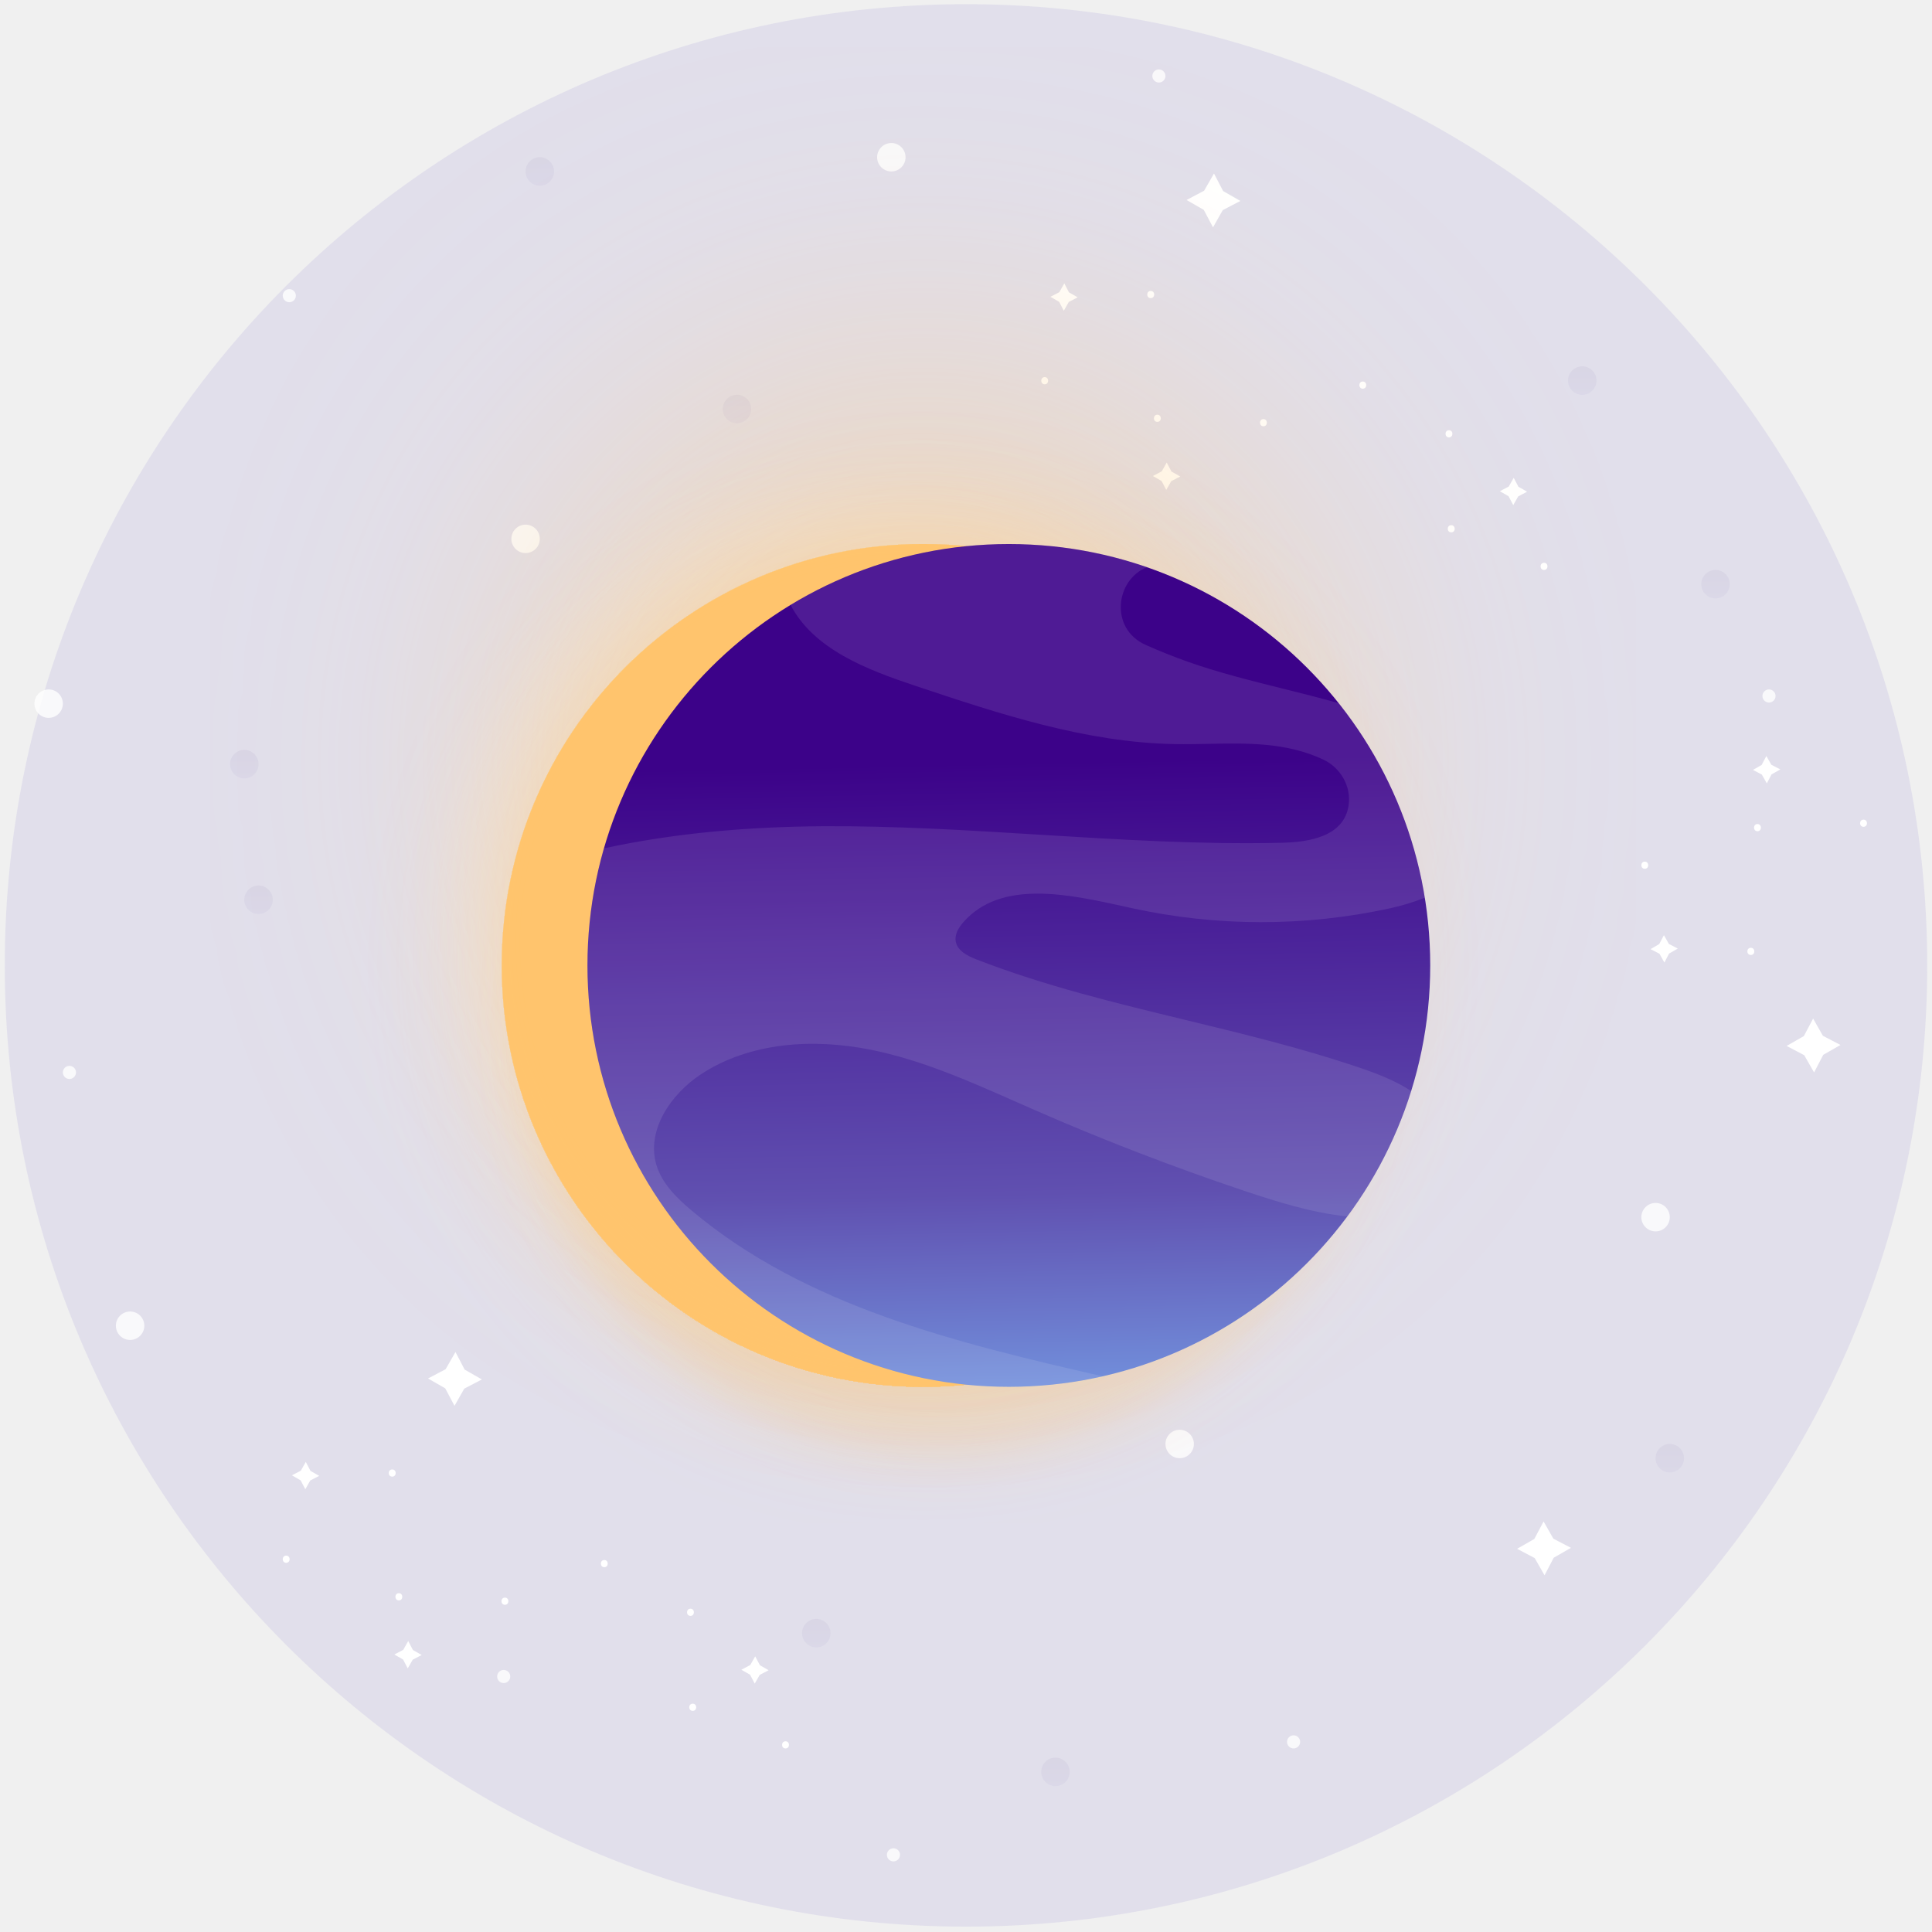
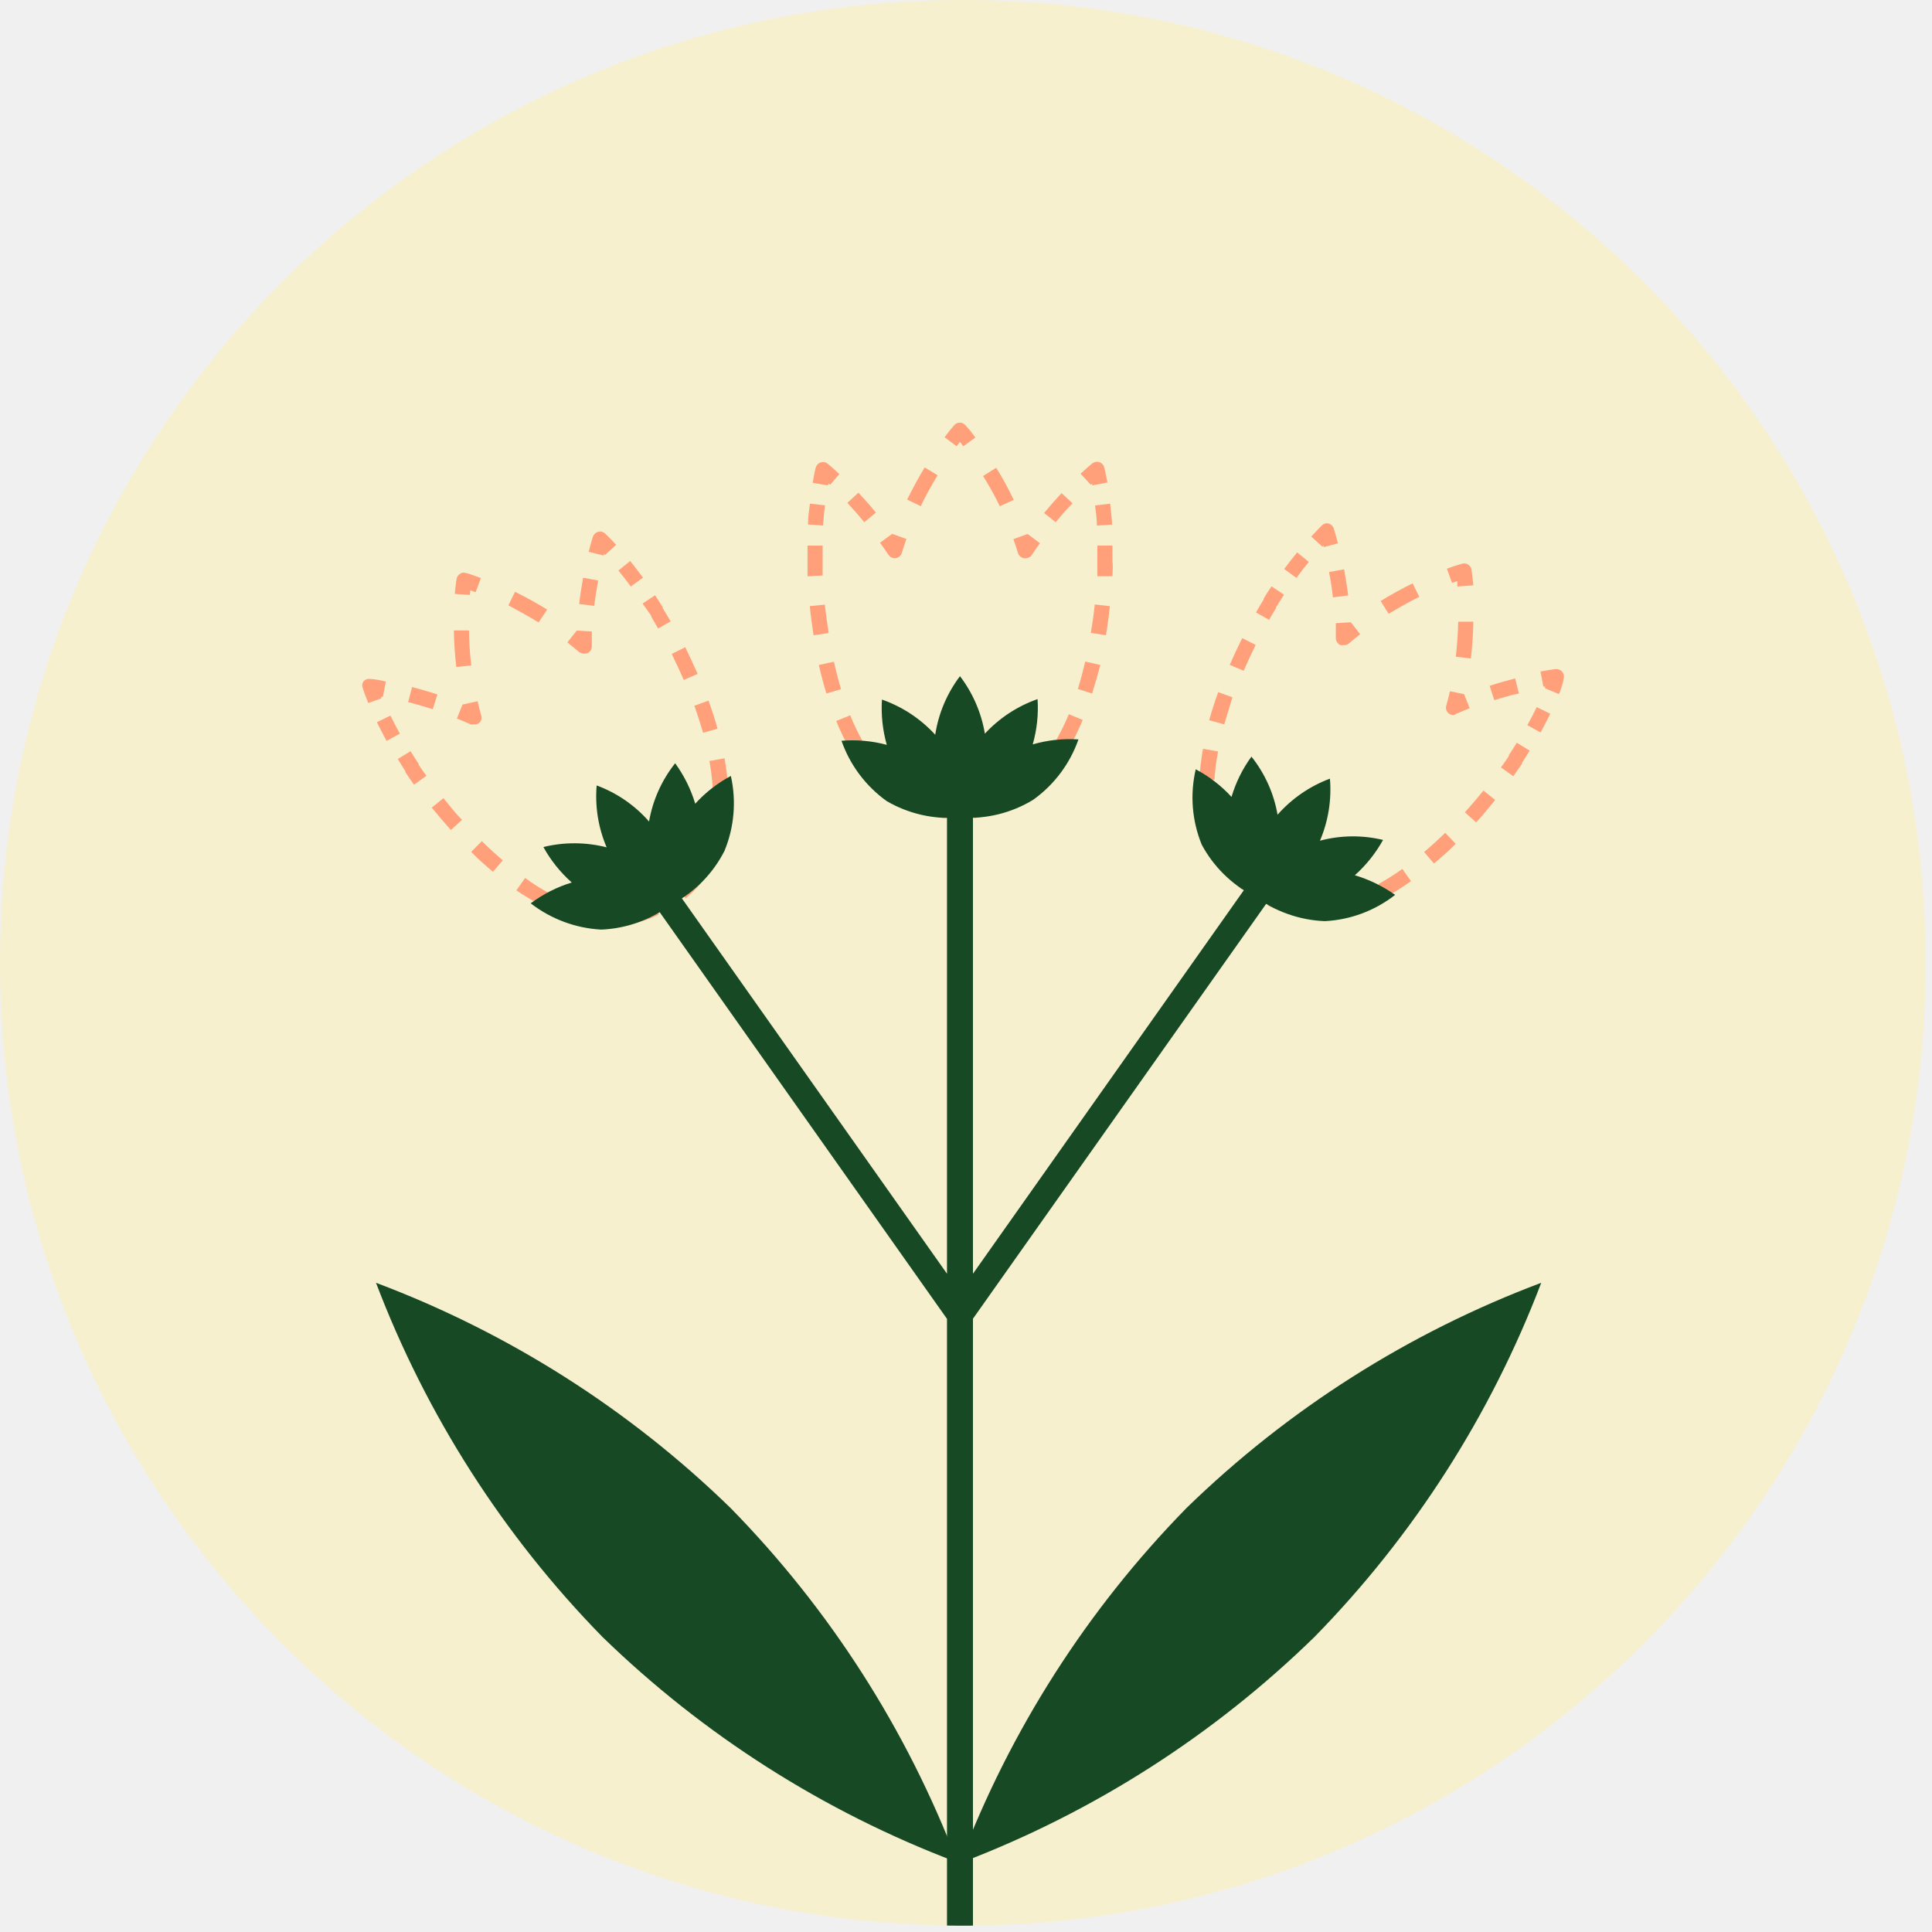
- <svg xmlns="http://www.w3.org/2000/svg" width="202" height="202" fill="none">
-   <circle cx="101" cy="100.939" r="100.502" fill="#BFB9DF" fill-opacity=".3" />
-   <path fill-rule="evenodd" clip-rule="evenodd" d="m162.45 162.865 1.8-1.03-1.84-.96-1.02-1.8-.97 1.83-1.8 1.03 1.84.97 1.03 1.8.96-1.84z" fill="#fff" />
-   <path d="M120.317 31.17c.48 0 .48-.75 0-.75-.49 0-.49.75 0 .75zm-11.09 9.01c.48 0 .48-.75 0-.75s-.48.75 0 .75zm22.87 4.39c.48 0 .48-.75 0-.75s-.48.75 0 .75zm-11.09-.46c.48 0 .48-.75 0-.75s-.48.75 0 .75zm30.73 11.55c.48 0 .48-.75 0-.75-.49 0-.49.75 0 .75zm-.24-9.93c.48 0 .48-.75 0-.75s-.48.75 0 .75zm-9.01-5.09c.48 0 .48-.75 0-.75s-.48.75 0 .75zm18.95 18.95c.48 0 .48-.75 0-.75s-.49.75 0 .75z" fill="#fff" />
-   <path fill-rule="evenodd" clip-rule="evenodd" d="m111.767 30.57.91.52-.93.48-.52.92-.49-.93-.91-.53.93-.48.52-.92.49.94zm46.99 20.32.91.52-.93.49-.52.91-.49-.93-.91-.52.93-.49.52-.91.49.93zm-36.28-1.59.92.52-.94.49-.52.91-.49-.93-.91-.52.93-.49.52-.92.49.94zm5.41-29.32 1.8 1.03-1.84.96-1.02 1.8-.97-1.83-1.8-1.03 1.84-.97 1.03-1.8.96 1.84z" fill="#fff" />
-   <path d="M183.061 99.097c.48 0 .48.75 0 .75-.49 0-.49-.75 0-.75zm-11.09-9.01c.48 0 .48.75 0 .75s-.48-.75 0-.75zm22.87-4.39c.48 0 .48.75 0 .75s-.48-.75 0-.75zm-11.09.46c.48 0 .48.75 0 .75s-.48-.75 0-.75z" fill="#fff" />
-   <path fill-rule="evenodd" clip-rule="evenodd" d="m174.511 99.697.91-.52-.93-.48-.52-.92-.49.93-.91.53.93.48.52.92.49-.94zm10.71-18.73.92-.52-.94-.49-.52-.91-.49.93-.91.52.93.49.52.92.49-.94zm5.41 29.32 1.8-1.03-1.84-.96-1.02-1.8-.97 1.83-1.8 1.03 1.84.97 1.03 1.8.96-1.84z" fill="#fff" />
-   <path d="M41.012 154.389c.48 0 .48-.75 0-.75-.49 0-.49.75 0 .75zm-11.09 9.009c.48 0 .48-.75 0-.75s-.48.75 0 .75zm22.87 4.39c.48 0 .48-.75 0-.75s-.48.75 0 .75zm-11.09-.46c.48 0 .48-.75 0-.75s-.48.75 0 .75zm30.73 11.55c.48 0 .48-.75 0-.75-.49 0-.49.75 0 .75zm-.24-9.93c.48 0 .48-.75 0-.75s-.48.75 0 .75zm-9.01-5.09c.48 0 .48-.75 0-.75s-.48.75 0 .75zm18.95 18.951c.48 0 .48-.75 0-.75s-.49.75 0 .75z" fill="#fff" />
-   <path fill-rule="evenodd" clip-rule="evenodd" d="m32.462 153.789.91.52-.93.48-.52.92-.49-.93-.91-.53.93-.48.52-.92.49.94zm46.99 20.32.91.52-.93.49-.52.91-.49-.93-.91-.52.93-.49.52-.91.49.93zm-36.28-1.591.92.52-.94.49-.52.91-.49-.93-.91-.52.93-.49.52-.92.49.94zm5.41-29.32 1.8 1.03-1.84.96-1.02 1.8-.97-1.83-1.8-1.03 1.84-.97 1.03-1.8.96 1.84z" fill="#fff" />
-   <circle cx="165.431" cy="39.791" r="1.487" fill="url(#a)" fill-opacity=".05" />
-   <circle cx="77.053" cy="42.764" r="1.487" fill="url(#b)" fill-opacity=".05" />
-   <circle cx="27.03" cy="94.074" r="1.487" fill="url(#c)" fill-opacity=".05" />
-   <circle cx="110.354" cy="185.258" r="1.487" fill="url(#d)" fill-opacity=".05" />
-   <circle cx="174.585" cy="152.462" r="1.487" fill="url(#e)" fill-opacity=".05" />
-   <circle cx="179.365" cy="61.078" r="1.487" fill="url(#f)" fill-opacity=".05" />
-   <circle cx="56.439" cy="17.927" r="1.487" fill="url(#g)" fill-opacity=".05" />
-   <circle cx="25.543" cy="79.895" r="1.487" fill="url(#h)" fill-opacity=".05" />
-   <circle cx="85.347" cy="170.755" r="1.487" fill="url(#i)" fill-opacity=".05" />
-   <circle opacity=".8" cx="93.194" cy="16.44" r="1.487" fill="#fff" />
-   <circle opacity=".8" cx="54.952" cy="56.34" r="1.487" fill="#fff" />
-   <circle opacity=".8" cx="13.603" cy="138.611" r="1.487" fill="#fff" />
-   <circle opacity=".8" cx="123.341" cy="150.974" r="1.487" fill="#fff" />
-   <circle opacity=".8" cx="5.086" cy="73.57" r="1.487" fill="#fff" />
-   <circle opacity=".8" cx="173.098" cy="127.261" r="1.487" fill="#fff" />
-   <circle opacity=".8" cx="52.664" cy="175.287" r=".686" fill="#fff" />
-   <circle opacity=".8" cx="135.251" cy="182.122" r=".686" fill="#fff" />
-   <circle opacity=".8" cx="184.957" cy="72.769" r=".686" fill="#fff" />
-   <circle opacity=".8" cx="121.168" cy="7.945" r=".686" fill="#fff" />
-   <circle opacity=".8" cx="30.248" cy="30.913" r=".686" fill="#fff" />
-   <circle opacity=".8" cx="127.588" cy="82.068" r=".686" fill="#fff" />
-   <circle opacity=".8" cx="7.259" cy="112.127" r=".686" fill="#fff" />
-   <circle opacity=".8" cx="93.415" cy="193.933" r=".686" fill="#fff" />
-   <g filter="url(#j)">
-     <circle cx="96.521" cy="100.939" r="44.058" fill="#FFC46D" />
+ <svg xmlns="http://www.w3.org/2000/svg" width="128" height="128" viewBox="0 0 128 128" fill="none">
+   <circle cx="63.791" cy="63.791" r="63.791" fill="#FFF19F" fill-opacity="0.4" />
+   <mask id="mask0_14_5126" style="mask-type:alpha" maskUnits="userSpaceOnUse" x="0" y="0" width="128" height="128">
+     <circle cx="63.791" cy="63.791" r="63.791" fill="#FFF19F" />
+   </mask>
+   <g mask="url(#mask0_14_5126)">
+     <path d="M78.601 99.918C72.039 106.622 66.933 114.609 63.601 123.378H63.751C72.474 120.047 80.421 114.962 87.101 108.438C93.662 101.735 98.771 93.752 102.111 84.988C93.328 88.289 85.323 93.372 78.601 99.918Z" fill="#164924" />
+     <path d="M48.411 99.918C41.691 93.373 33.69 88.29 24.911 84.988C28.243 93.757 33.349 101.743 39.911 108.448C46.601 114.949 54.55 120.013 63.271 123.328H63.411C60.072 114.576 54.966 106.607 48.411 99.918Z" fill="#164924" />
+     <path d="M84.531 58.968L83.121 57.968L64.461 84.388V49.448H62.741V84.388L44.081 57.968L42.671 58.968L62.741 87.378V128.488H64.461V87.368L84.531 58.968Z" fill="#164924" />
+     <path d="M73.701 38.178H72.701C72.701 37.858 72.701 37.548 72.701 37.268V37.148C72.701 36.808 72.701 36.488 72.701 36.148H73.701C73.701 36.448 73.701 36.768 73.701 37.098V37.168C73.741 37.488 73.721 37.818 73.701 38.178Z" fill="#FFA07A" />
+     <path d="M72.671 34.818C72.671 34.338 72.601 33.888 72.551 33.488L73.551 33.368C73.601 33.788 73.651 34.248 73.681 34.758L72.671 34.818Z" fill="#FFA07A" />
+     <path d="M72.361 32.158C72.361 32.158 72.361 32.078 72.361 32.038L72.271 32.118L71.591 31.388C72.071 30.938 72.361 30.708 72.361 30.708C72.427 30.654 72.506 30.618 72.589 30.603C72.673 30.587 72.759 30.592 72.841 30.618C72.918 30.646 72.988 30.692 73.044 30.753C73.1 30.814 73.14 30.888 73.161 30.968C73.161 30.968 73.251 31.338 73.371 31.968L72.361 32.158Z" fill="#FFA07A" />
+     <path d="M69.941 34.598L69.171 33.988C69.581 33.498 69.971 33.058 70.331 32.668L71.061 33.348C70.711 33.688 70.341 34.118 69.941 34.598Z" fill="#FFA07A" />
+     <path d="M67.921 36.988H67.851C67.756 36.973 67.668 36.933 67.596 36.871C67.523 36.809 67.469 36.728 67.441 36.638C67.351 36.328 67.251 36.018 67.141 35.718L68.081 35.378L68.901 35.988C68.711 36.248 68.521 36.518 68.341 36.798C68.29 36.86 68.226 36.91 68.153 36.943C68.08 36.976 68.001 36.991 67.921 36.988Z" fill="#FFA07A" />
+     <path d="M66.241 33.538C65.907 32.852 65.536 32.184 65.131 31.538L66.001 30.988C66.428 31.675 66.815 32.386 67.161 33.118L66.241 33.538Z" fill="#FFA07A" />
+     <path d="M63.821 29.568C63.741 29.458 63.671 29.358 63.601 29.278C63.531 29.358 63.461 29.458 63.381 29.568L62.581 28.968C62.783 28.687 63 28.416 63.231 28.158C63.276 28.108 63.332 28.068 63.394 28.041C63.456 28.014 63.523 28 63.591 28C63.658 28 63.725 28.014 63.787 28.041C63.849 28.068 63.905 28.108 63.951 28.158C64.192 28.419 64.416 28.696 64.621 28.988L63.821 29.568Z" fill="#FFA07A" />
+     <path d="M61.001 33.538L60.101 33.098C60.451 32.388 60.841 31.668 61.261 30.968L62.121 31.488C61.712 32.151 61.339 32.836 61.001 33.538Z" fill="#FFA07A" />
+     <path d="M59.281 36.988C59.2 36.988 59.12 36.968 59.048 36.929C58.976 36.891 58.916 36.835 58.871 36.768C58.684 36.488 58.494 36.218 58.301 35.958L59.111 35.368L60.051 35.708C59.951 36.008 59.841 36.318 59.751 36.628C59.724 36.718 59.672 36.798 59.601 36.86C59.53 36.922 59.444 36.963 59.351 36.978L59.281 36.988Z" fill="#FFA07A" />
+     <path d="M57.261 34.598C56.871 34.118 56.491 33.698 56.141 33.318L56.871 32.638C57.231 33.028 57.631 33.468 58.031 33.958L57.261 34.598Z" fill="#FFA07A" />
+     <path d="M54.841 32.158L53.841 31.988C53.951 31.338 54.041 30.988 54.041 30.988C54.063 30.907 54.105 30.833 54.163 30.772C54.22 30.711 54.291 30.665 54.371 30.638C54.45 30.612 54.535 30.607 54.617 30.623C54.699 30.638 54.776 30.674 54.841 30.728C54.841 30.728 55.131 30.958 55.611 31.408L55.001 32.118L54.911 32.038C54.911 32.038 54.851 32.118 54.841 32.158Z" fill="#FFA07A" />
+     <path d="M54.531 34.818L53.531 34.748C53.531 34.248 53.611 33.748 53.661 33.368L54.661 33.478C54.601 33.878 54.561 34.328 54.531 34.818Z" fill="#FFA07A" />
+     <path d="M53.501 38.178C53.501 37.818 53.501 37.488 53.501 37.178V37.098C53.501 36.768 53.501 36.448 53.501 36.148H54.501C54.501 36.468 54.501 36.788 54.501 37.148C54.501 37.148 54.501 37.198 54.501 37.218C54.501 37.498 54.501 37.808 54.501 38.128L53.501 38.178Z" fill="#FFA07A" />
+     <path d="M64.561 54.198L64.451 53.198C65.036 53.131 65.609 52.979 66.151 52.748L66.551 53.668C65.915 53.936 65.245 54.114 64.561 54.198ZM62.561 54.198C61.873 54.112 61.2 53.934 60.561 53.668L60.951 52.748C61.497 52.976 62.073 53.127 62.661 53.198L62.561 54.198ZM68.331 52.628L67.701 51.848C68.179 51.465 68.615 51.033 69.001 50.558L69.771 51.178C69.333 51.708 68.84 52.191 68.301 52.618L68.331 52.628ZM58.831 52.628C58.306 52.205 57.83 51.725 57.411 51.198L58.191 50.568C58.565 51.04 58.991 51.469 59.461 51.848L58.831 52.628ZM70.831 49.548L70.001 48.988C70.304 48.448 70.575 47.89 70.811 47.318L71.731 47.698C71.476 48.324 71.179 48.932 70.841 49.518L70.831 49.548ZM56.251 49.548C55.932 48.972 55.648 48.377 55.401 47.768L56.331 47.388C56.559 47.965 56.826 48.526 57.131 49.068L56.251 49.548ZM72.361 45.948L71.411 45.648C71.591 45.068 71.751 44.458 71.901 43.828L72.901 44.058C72.734 44.678 72.557 45.291 72.371 45.898L72.361 45.948ZM54.751 45.948C54.571 45.358 54.401 44.718 54.251 44.058L55.251 43.838C55.391 44.478 55.551 45.088 55.721 45.658L54.751 45.948ZM73.271 42.088L72.271 41.928C72.381 41.278 72.471 40.658 72.531 40.048L73.531 40.158C73.471 40.778 73.381 41.428 73.271 42.088ZM53.901 42.088C53.801 41.428 53.711 40.778 53.651 40.158L54.651 40.058C54.711 40.658 54.801 41.288 54.901 41.938L53.901 42.088Z" fill="#FFA07A" />
+     <path d="M68.421 49.318C68.699 48.343 68.807 47.328 68.741 46.318C67.408 46.785 66.21 47.571 65.251 48.608C65.017 47.223 64.451 45.915 63.601 44.798C62.741 45.935 62.177 47.268 61.961 48.678C60.994 47.622 59.782 46.821 58.431 46.348C58.368 47.358 58.476 48.373 58.751 49.348C57.774 49.086 56.759 48.995 55.751 49.078C56.315 50.688 57.362 52.085 58.751 53.078C60.19 53.915 61.85 54.295 63.511 54.168H63.661C65.341 54.277 67.014 53.865 68.451 52.988C69.839 51.995 70.887 50.598 71.451 48.988C70.429 48.921 69.404 49.033 68.421 49.318Z" fill="#164924" />
+     <path d="M103.281 45.988L102.361 45.598C102.365 45.561 102.365 45.524 102.361 45.488H102.251L102.061 44.488C102.711 44.368 103.061 44.328 103.061 44.328C103.143 44.32 103.226 44.332 103.303 44.363C103.38 44.395 103.448 44.444 103.501 44.508C103.554 44.572 103.59 44.649 103.606 44.731C103.621 44.813 103.616 44.898 103.591 44.978C103.591 44.978 103.541 45.408 103.281 45.988Z" fill="#FFA07A" />
+     <path d="M99.001 46.388L98.691 45.438C99.301 45.238 99.871 45.078 100.381 44.948L100.631 45.948C100.141 46.038 99.601 46.198 99.001 46.388Z" fill="#FFA07A" />
+     <path d="M96.301 47.378C96.18 47.379 96.062 47.336 95.971 47.258C95.897 47.195 95.844 47.113 95.817 47.02C95.791 46.928 95.792 46.829 95.821 46.738C95.911 46.428 95.991 46.108 96.061 45.798L97.001 45.988L97.371 46.918L96.461 47.298C96.413 47.334 96.359 47.361 96.301 47.378Z" fill="#FFA07A" />
+     <path d="M97.451 43.628L96.451 43.508C96.541 42.738 96.591 41.958 96.611 41.188H97.611C97.601 41.988 97.541 42.828 97.451 43.628Z" fill="#FFA07A" />
+     <path d="M96.551 38.858C96.551 38.728 96.551 38.598 96.551 38.498L96.201 38.618L95.861 37.678C96.471 37.448 96.861 37.348 96.861 37.348C96.935 37.325 97.014 37.321 97.09 37.334C97.167 37.348 97.239 37.38 97.301 37.428C97.363 37.474 97.414 37.534 97.449 37.603C97.484 37.673 97.501 37.75 97.501 37.828C97.501 37.828 97.561 38.228 97.611 38.778L96.551 38.858Z" fill="#FFA07A" />
+     <path d="M92.001 40.668L91.471 39.818C92.151 39.398 92.861 39.008 93.591 38.648L94.031 39.538C93.341 39.888 92.661 40.268 92.001 40.668Z" fill="#FFA07A" />
+     <path d="M89.001 42.738C88.935 42.753 88.867 42.753 88.801 42.738C88.714 42.697 88.641 42.634 88.588 42.555C88.535 42.475 88.505 42.383 88.501 42.288C88.501 41.958 88.501 41.628 88.501 41.288L89.501 41.228L90.111 42.018C89.861 42.218 89.611 42.418 89.361 42.638C89.258 42.716 89.129 42.752 89.001 42.738Z" fill="#FFA07A" />
+     <path d="M88.311 39.578C88.241 38.958 88.151 38.398 88.051 37.898L89.051 37.718C89.141 38.238 89.241 38.818 89.321 39.448L88.311 39.578Z" fill="#FFA07A" />
+     <path d="M87.691 36.248V36.128L87.611 36.218L86.871 35.548C87.321 35.058 87.591 34.798 87.591 34.798C87.644 34.746 87.709 34.708 87.781 34.687C87.852 34.666 87.928 34.663 88.001 34.678C88.082 34.697 88.158 34.737 88.221 34.792C88.284 34.848 88.332 34.919 88.361 34.998C88.361 34.998 88.481 35.358 88.641 35.998L87.691 36.248Z" fill="#FFA07A" />
+     <path d="M85.891 38.288L85.081 37.698C85.381 37.288 85.671 36.928 85.941 36.598L86.711 37.228C86.451 37.548 86.181 37.898 85.891 38.288Z" fill="#FFA07A" />
+     <path d="M84.081 41.068L83.211 40.578C83.391 40.268 83.561 39.968 83.731 39.698V39.638C83.901 39.358 84.071 39.098 84.241 38.848L85.071 39.398L84.541 40.228C84.544 40.248 84.544 40.268 84.541 40.288C84.391 40.528 84.241 40.788 84.081 41.068Z" fill="#FFA07A" />
+     <path d="M88.001 60.698L87.891 59.698C88.49 59.628 89.08 59.494 89.651 59.298L89.971 60.298C89.33 60.499 88.669 60.633 88.001 60.698ZM85.951 60.648C85.273 60.52 84.616 60.298 84.001 59.988L84.431 59.088C84.967 59.344 85.535 59.525 86.121 59.628L85.951 60.648ZM91.801 59.448L91.331 58.568C91.876 58.265 92.404 57.931 92.911 57.568L93.481 58.378C92.933 58.773 92.358 59.131 91.761 59.448H91.801ZM82.281 58.928C81.749 58.492 81.281 57.983 80.891 57.418L81.721 56.848C82.056 57.34 82.46 57.781 82.921 58.158L82.281 58.928ZM95.001 57.208L94.351 56.448C94.811 56.058 95.281 55.628 95.751 55.178L96.441 55.898C96.001 56.368 95.481 56.808 95.001 57.208ZM79.941 55.588C79.721 54.94 79.577 54.269 79.511 53.588L80.511 53.478C80.576 54.076 80.704 54.666 80.891 55.238L79.941 55.588ZM97.801 54.488L97.051 53.818C97.491 53.331 97.901 52.851 98.281 52.378L99.061 52.998C98.671 53.488 98.251 53.988 97.801 54.488ZM80.461 51.658L79.461 51.608C79.504 50.937 79.584 50.269 79.701 49.608L80.701 49.788C80.579 50.405 80.499 51.03 80.461 51.658ZM81.111 47.988L80.111 47.718C80.281 47.108 80.481 46.478 80.711 45.858L81.651 46.198C81.471 46.808 81.281 47.418 81.111 47.988ZM82.391 44.438L81.471 44.048C81.741 43.428 82.021 42.838 82.301 42.278L83.191 42.728C82.921 43.278 82.651 43.858 82.391 44.448V44.438Z" fill="#FFA07A" />
+     <path d="M100.261 51.428L99.441 50.848C99.631 50.588 99.801 50.338 99.961 50.098V50.038C100.151 49.758 100.321 49.478 100.491 49.208L101.341 49.728C101.181 49.998 101.021 50.258 100.841 50.538V50.598C100.661 50.858 100.461 51.138 100.261 51.428Z" fill="#FFA07A" />
+     <path d="M102.071 48.528L101.191 48.048C101.431 47.618 101.631 47.218 101.811 46.848L102.711 47.288C102.521 47.668 102.311 48.078 102.071 48.528Z" fill="#FFA07A" />
+     <path d="M89.761 57.988C90.51 57.318 91.142 56.527 91.631 55.648C90.255 55.317 88.818 55.334 87.451 55.698C88.003 54.402 88.229 52.991 88.111 51.588C86.775 52.087 85.583 52.908 84.641 53.978C84.398 52.569 83.802 51.245 82.911 50.128C82.322 50.936 81.876 51.839 81.591 52.798C80.912 52.056 80.11 51.437 79.221 50.968C78.831 52.635 78.971 54.383 79.621 55.968C80.391 57.397 81.567 58.566 83.001 59.328L83.081 59.378H83.131C84.473 60.388 86.092 60.963 87.771 61.028C89.466 60.943 91.094 60.335 92.431 59.288C91.618 58.712 90.716 58.272 89.761 57.988Z" fill="#164924" />
+     <path d="M43.601 41.638L43.141 40.848V40.788L42.571 39.988L43.401 39.438L43.911 40.228C43.914 40.251 43.914 40.274 43.911 40.298C44.081 40.568 44.251 40.858 44.431 41.168L43.601 41.638Z" fill="#FFA07A" />
+     <path d="M41.791 38.858C41.511 38.468 41.231 38.118 40.971 37.798L41.751 37.168C42.011 37.498 42.301 37.858 42.601 38.268L41.791 38.858Z" fill="#FFA07A" />
+     <path d="M40.001 36.808L39.001 36.558C39.161 35.928 39.281 35.558 39.281 35.558C39.311 35.478 39.359 35.407 39.421 35.35C39.484 35.292 39.559 35.251 39.641 35.228C39.722 35.208 39.807 35.21 39.888 35.233C39.968 35.255 40.041 35.298 40.101 35.358C40.101 35.358 40.381 35.608 40.821 36.098L40.081 36.768L40.001 36.698V36.808Z" fill="#FFA07A" />
+     <path d="M39.371 40.138L38.371 40.018C38.441 39.378 38.541 38.798 38.631 38.278L39.631 38.458C39.531 38.988 39.441 39.528 39.371 40.138Z" fill="#FFA07A" />
+     <path d="M38.671 43.298C38.55 43.297 38.433 43.255 38.341 43.178L37.591 42.558L38.211 41.778L39.211 41.838C39.211 42.148 39.211 42.478 39.211 42.838C39.208 42.932 39.179 43.024 39.126 43.102C39.072 43.18 38.998 43.241 38.911 43.278C38.834 43.306 38.751 43.313 38.671 43.298Z" fill="#FFA07A" />
+     <path d="M35.681 41.238C35.031 40.838 34.341 40.458 33.681 40.108L34.121 39.208C34.85 39.565 35.561 39.959 36.251 40.388L35.681 41.238Z" fill="#FFA07A" />
+     <path d="M31.131 39.418L30.131 39.348C30.191 38.688 30.251 38.348 30.251 38.348C30.261 38.285 30.285 38.225 30.319 38.172C30.353 38.119 30.398 38.073 30.451 38.038C30.671 37.878 30.741 37.878 31.861 38.298L31.511 39.238L31.161 39.108C31.154 39.188 31.144 39.291 31.131 39.418Z" fill="#FFA07A" />
+     <path d="M30.231 44.188C30.137 43.384 30.083 42.576 30.071 41.768H31.071C31.08 42.543 31.13 43.317 31.221 44.088L30.231 44.188Z" fill="#FFA07A" />
+     <path d="M31.381 47.988C31.314 47.997 31.247 47.997 31.181 47.988C30.871 47.848 30.571 47.728 30.271 47.608L30.641 46.678L31.641 46.458C31.711 46.768 31.791 47.078 31.881 47.398C31.91 47.488 31.912 47.585 31.885 47.676C31.858 47.767 31.804 47.848 31.731 47.908C31.681 47.944 31.624 47.969 31.564 47.983C31.504 47.997 31.442 47.998 31.381 47.988Z" fill="#FFA07A" />
+     <path d="M28.671 46.988C28.091 46.798 27.541 46.648 27.041 46.518L27.301 45.518C27.811 45.648 28.381 45.818 28.981 46.008L28.671 46.988Z" fill="#FFA07A" />
+     <path d="M24.401 46.578C24.26 46.251 24.137 45.917 24.031 45.578C24.001 45.499 23.993 45.414 24.007 45.332C24.021 45.249 24.057 45.172 24.111 45.108C24.17 45.053 24.242 45.013 24.321 44.992C24.399 44.971 24.482 44.97 24.561 44.988C24.561 44.988 24.931 44.988 25.561 45.158L25.371 46.158H25.261C25.261 46.158 25.261 46.228 25.261 46.268L24.401 46.578Z" fill="#FFA07A" />
+     <path d="M25.611 49.088C25.371 48.648 25.161 48.228 24.971 47.848L25.871 47.408C26.051 47.778 26.251 48.178 26.491 48.608L25.611 49.088Z" fill="#FFA07A" />
+     <path d="M27.431 51.988C27.221 51.698 27.021 51.418 26.851 51.148V51.088L26.351 50.288L27.201 49.768C27.371 50.038 27.541 50.318 27.731 50.598V50.658C27.891 50.898 28.061 51.148 28.251 51.398L27.431 51.988Z" fill="#FFA07A" />
+     <path d="M39.691 61.268C39.01 61.184 38.339 61.03 37.691 60.808L38.021 59.868C38.591 60.065 39.181 60.199 39.781 60.268L39.691 61.268ZM41.691 61.218L41.531 60.218C42.116 60.12 42.685 59.942 43.221 59.688L43.651 60.588C43.048 60.888 42.404 61.101 41.741 61.218H41.691ZM35.891 59.988C35.31 59.69 34.749 59.356 34.211 58.988L34.791 58.168C35.293 58.538 35.821 58.872 36.371 59.168L35.891 59.988ZM45.421 59.508L44.781 58.738C45.242 58.36 45.653 57.923 46.001 57.438L46.821 58.008C46.427 58.574 45.956 59.082 45.421 59.518V59.508ZM32.661 57.758C32.181 57.358 31.661 56.908 31.221 56.438L31.921 55.728C32.381 56.178 32.851 56.608 33.311 56.998L32.661 57.758ZM47.731 56.178L46.791 55.858C46.986 55.284 47.117 54.69 47.181 54.088L48.181 54.208C48.106 54.879 47.955 55.54 47.731 56.178ZM29.871 54.988C29.421 54.488 29.001 53.988 28.601 53.508L29.381 52.878C29.761 53.348 30.171 53.878 30.611 54.318L29.871 54.988ZM47.221 52.218C47.182 51.614 47.108 51.013 47.001 50.418L48.001 50.238C48.123 50.898 48.203 51.566 48.241 52.238L47.221 52.218ZM46.581 48.548C46.411 47.968 46.221 47.368 46.001 46.758L46.941 46.418C47.171 47.048 47.371 47.678 47.541 48.278L46.581 48.548ZM45.301 45.048C45.041 44.448 44.771 43.868 44.501 43.328L45.401 42.878C45.671 43.438 45.951 44.038 46.221 44.648L45.301 45.048Z" fill="#FFA07A" />
+     <path d="M48.421 51.408C47.535 51.882 46.736 52.504 46.061 53.248C45.771 52.286 45.322 51.38 44.731 50.568C43.84 51.689 43.245 53.016 43.001 54.428C42.062 53.354 40.869 52.532 39.531 52.038C39.412 53.438 39.639 54.845 40.191 56.138C38.817 55.788 37.378 55.781 36.001 56.118C36.489 57.002 37.125 57.797 37.881 58.468C36.901 58.767 35.981 59.234 35.161 59.848C36.504 60.889 38.133 61.496 39.831 61.588C41.507 61.52 43.123 60.941 44.461 59.928H44.511L44.591 59.868C46.057 59.076 47.247 57.854 48.001 56.368C48.647 54.797 48.793 53.065 48.421 51.408Z" fill="#164924" />
  </g>
-   <circle cx="105.479" cy="100.94" r="44.058" fill="url(#k)" />
-   <path opacity=".1" fill-rule="evenodd" clip-rule="evenodd" d="M119.926 59.305a43.992 43.992 0 0 0-14.447-2.423 43.853 43.853 0 0 0-22.823 6.364c2.41 4.626 7.95 6.758 12.975 8.435 8.87 2.967 17.908 5.963 27.251 6.12 1.149.02 2.303-.003 3.457-.026 4.083-.082 8.16-.163 12.005 1.637 1.818.855 2.947 2.79 2.663 4.774-.472 3.262-4.067 3.861-6.985 3.93-8.455.197-16.899-.324-25.343-.845-7.578-.468-15.157-.935-22.745-.884-7.605.056-15.346.69-22.79 2.314a44.08 44.08 0 0 0-1.723 12.238c0 24.333 19.725 44.058 44.058 44.058 3.369 0 6.65-.378 9.802-1.094l-.032-.008c-15.188-3.487-31.014-7.289-42.94-17.329-1.542-1.296-3.065-2.79-3.664-4.715-1.12-3.635 1.483-7.456 4.656-9.539 5.128-3.36 11.74-3.763 17.752-2.554 5.266 1.058 10.215 3.247 15.139 5.424.697.309 1.394.617 2.092.922a264.76 264.76 0 0 0 21.74 8.38c3.537 1.187 7.148 2.31 10.842 2.705a43.912 43.912 0 0 0 6.68-13.117c-1.729-1.132-3.731-1.884-5.704-2.546-5.845-1.966-11.847-3.42-17.846-4.873-7.402-1.793-14.8-3.585-21.892-6.336-.943-.363-2.013-.904-2.18-1.906-.118-.717.304-1.414.776-1.964 3.941-4.532 11.046-2.956 16.988-1.639l.567.126a63.287 63.287 0 0 0 27.054.039 23.494 23.494 0 0 0 3.662-1.112 43.869 43.869 0 0 0-9-20.335c-1.947-.555-3.92-1.047-5.894-1.539-3.314-.826-6.632-1.653-9.84-2.782a60.202 60.202 0 0 1-4.45-1.778c-3.796-1.687-3.173-6.823.139-8.122z" fill="#fff" />
-   <defs>
-     <linearGradient id="e" x1="174.585" y1="153.949" x2="174.585" y2="150.975" gradientUnits="userSpaceOnUse">
-       <stop offset="0" stop-color="#6050B0" />
-       <stop offset="1" stop-color="#351C75" />
-     </linearGradient>
-     <linearGradient id="k" x1="103.085" y1="56.227" x2="105.183" y2="161.639" gradientUnits="userSpaceOnUse">
-       <stop offset=".223" stop-color="#3C0289" />
-       <stop offset=".651" stop-color="#6050B0" />
-       <stop offset="1" stop-color="#80C3FF" />
-     </linearGradient>
-     <linearGradient id="b" x1="77.053" y1="44.251" x2="77.053" y2="41.277" gradientUnits="userSpaceOnUse">
-       <stop offset="0" stop-color="#6050B0" />
-       <stop offset="1" stop-color="#351C75" />
-     </linearGradient>
-     <linearGradient id="c" x1="27.03" y1="95.561" x2="27.03" y2="92.587" gradientUnits="userSpaceOnUse">
-       <stop offset="0" stop-color="#6050B0" />
-       <stop offset="1" stop-color="#351C75" />
-     </linearGradient>
-     <linearGradient id="d" x1="110.354" y1="186.745" x2="110.354" y2="183.771" gradientUnits="userSpaceOnUse">
-       <stop offset="0" stop-color="#6050B0" />
-       <stop offset="1" stop-color="#351C75" />
-     </linearGradient>
-     <linearGradient id="a" x1="165.431" y1="41.278" x2="165.431" y2="38.304" gradientUnits="userSpaceOnUse">
-       <stop offset="0" stop-color="#6050B0" />
-       <stop offset="1" stop-color="#351C75" />
-     </linearGradient>
-     <linearGradient id="f" x1="179.365" y1="62.565" x2="179.365" y2="59.591" gradientUnits="userSpaceOnUse">
-       <stop offset="0" stop-color="#6050B0" />
-       <stop offset="1" stop-color="#351C75" />
-     </linearGradient>
-     <linearGradient id="g" x1="56.439" y1="19.414" x2="56.439" y2="16.44" gradientUnits="userSpaceOnUse">
-       <stop offset="0" stop-color="#6050B0" />
-       <stop offset="1" stop-color="#351C75" />
-     </linearGradient>
-     <linearGradient id="h" x1="25.543" y1="81.382" x2="25.543" y2="78.408" gradientUnits="userSpaceOnUse">
-       <stop offset="0" stop-color="#6050B0" />
-       <stop offset="1" stop-color="#351C75" />
-     </linearGradient>
-     <linearGradient id="i" x1="85.348" y1="172.242" x2="85.348" y2="169.268" gradientUnits="userSpaceOnUse">
-       <stop offset="0" stop-color="#6050B0" />
-       <stop offset="1" stop-color="#351C75" />
-     </linearGradient>
-     <filter id="j" x="22.014" y="4.952" width="149.015" height="154.273" filterUnits="userSpaceOnUse" color-interpolation-filters="sRGB">
-       <feFlood flood-opacity="0" result="BackgroundImageFix" />
-       <feGaussianBlur in="BackgroundImage" stdDeviation="1.186" />
-       <feComposite in2="SourceAlpha" operator="in" result="effect1_backgroundBlur" />
-       <feColorMatrix in="SourceAlpha" values="0 0 0 0 0 0 0 0 0 0 0 0 0 0 0 0 0 0 127 0" />
-       <feOffset dx="-4.742" dy="-4.742" />
-       <feGaussianBlur stdDeviation="3.557" />
-       <feColorMatrix values="0 0 0 0 1 0 0 0 0 1 0 0 0 0 1 0 0 0 0.22 0" />
-       <feBlend in2="effect1_backgroundBlur" result="effect2_dropShadow" />
-       <feColorMatrix in="SourceAlpha" values="0 0 0 0 0 0 0 0 0 0 0 0 0 0 0 0 0 0 127 0" />
-       <feOffset />
-       <feGaussianBlur stdDeviation="7.114" />
-       <feColorMatrix values="0 0 0 0 1 0 0 0 0 0.769 0 0 0 0 0.427 0 0 0 0.48 0" />
-       <feBlend in2="effect2_dropShadow" result="effect3_dropShadow" />
-       <feColorMatrix in="SourceAlpha" values="0 0 0 0 0 0 0 0 0 0 0 0 0 0 0 0 0 0 127 0" />
-       <feOffset dx="2.371" dy="7.114" />
-       <feGaussianBlur stdDeviation="2.371" />
-       <feColorMatrix values="0 0 0 0 0.996 0 0 0 0 0.729 0 0 0 0 0.334 0 0 0 0.17 0" />
-       <feBlend in2="effect3_dropShadow" result="effect4_dropShadow" />
-       <feColorMatrix in="SourceAlpha" values="0 0 0 0 0 0 0 0 0 0 0 0 0 0 0 0 0 0 127 0" />
-       <feOffset dy="-21.48" />
-       <feGaussianBlur stdDeviation="15.225" />
-       <feColorMatrix values="0 0 0 0 1 0 0 0 0 0.769 0 0 0 0 0.427 0 0 0 0.3 0" />
-       <feBlend in2="effect4_dropShadow" result="effect5_dropShadow" />
-       <feBlend in="SourceGraphic" in2="effect5_dropShadow" result="shape" />
-       <feColorMatrix in="SourceAlpha" values="0 0 0 0 0 0 0 0 0 0 0 0 0 0 0 0 0 0 127 0" result="hardAlpha" />
-       <feOffset dx="-2.371" dy="-2.371" />
-       <feGaussianBlur stdDeviation="4.742" />
-       <feComposite in2="hardAlpha" operator="arithmetic" k2="-1" k3="1" />
-       <feColorMatrix values="0 0 0 0 1 0 0 0 0 0.769 0 0 0 0 0.427 0 0 0 1 0" />
-       <feBlend in2="shape" result="effect6_innerShadow" />
-     </filter>
-   </defs>
</svg>
